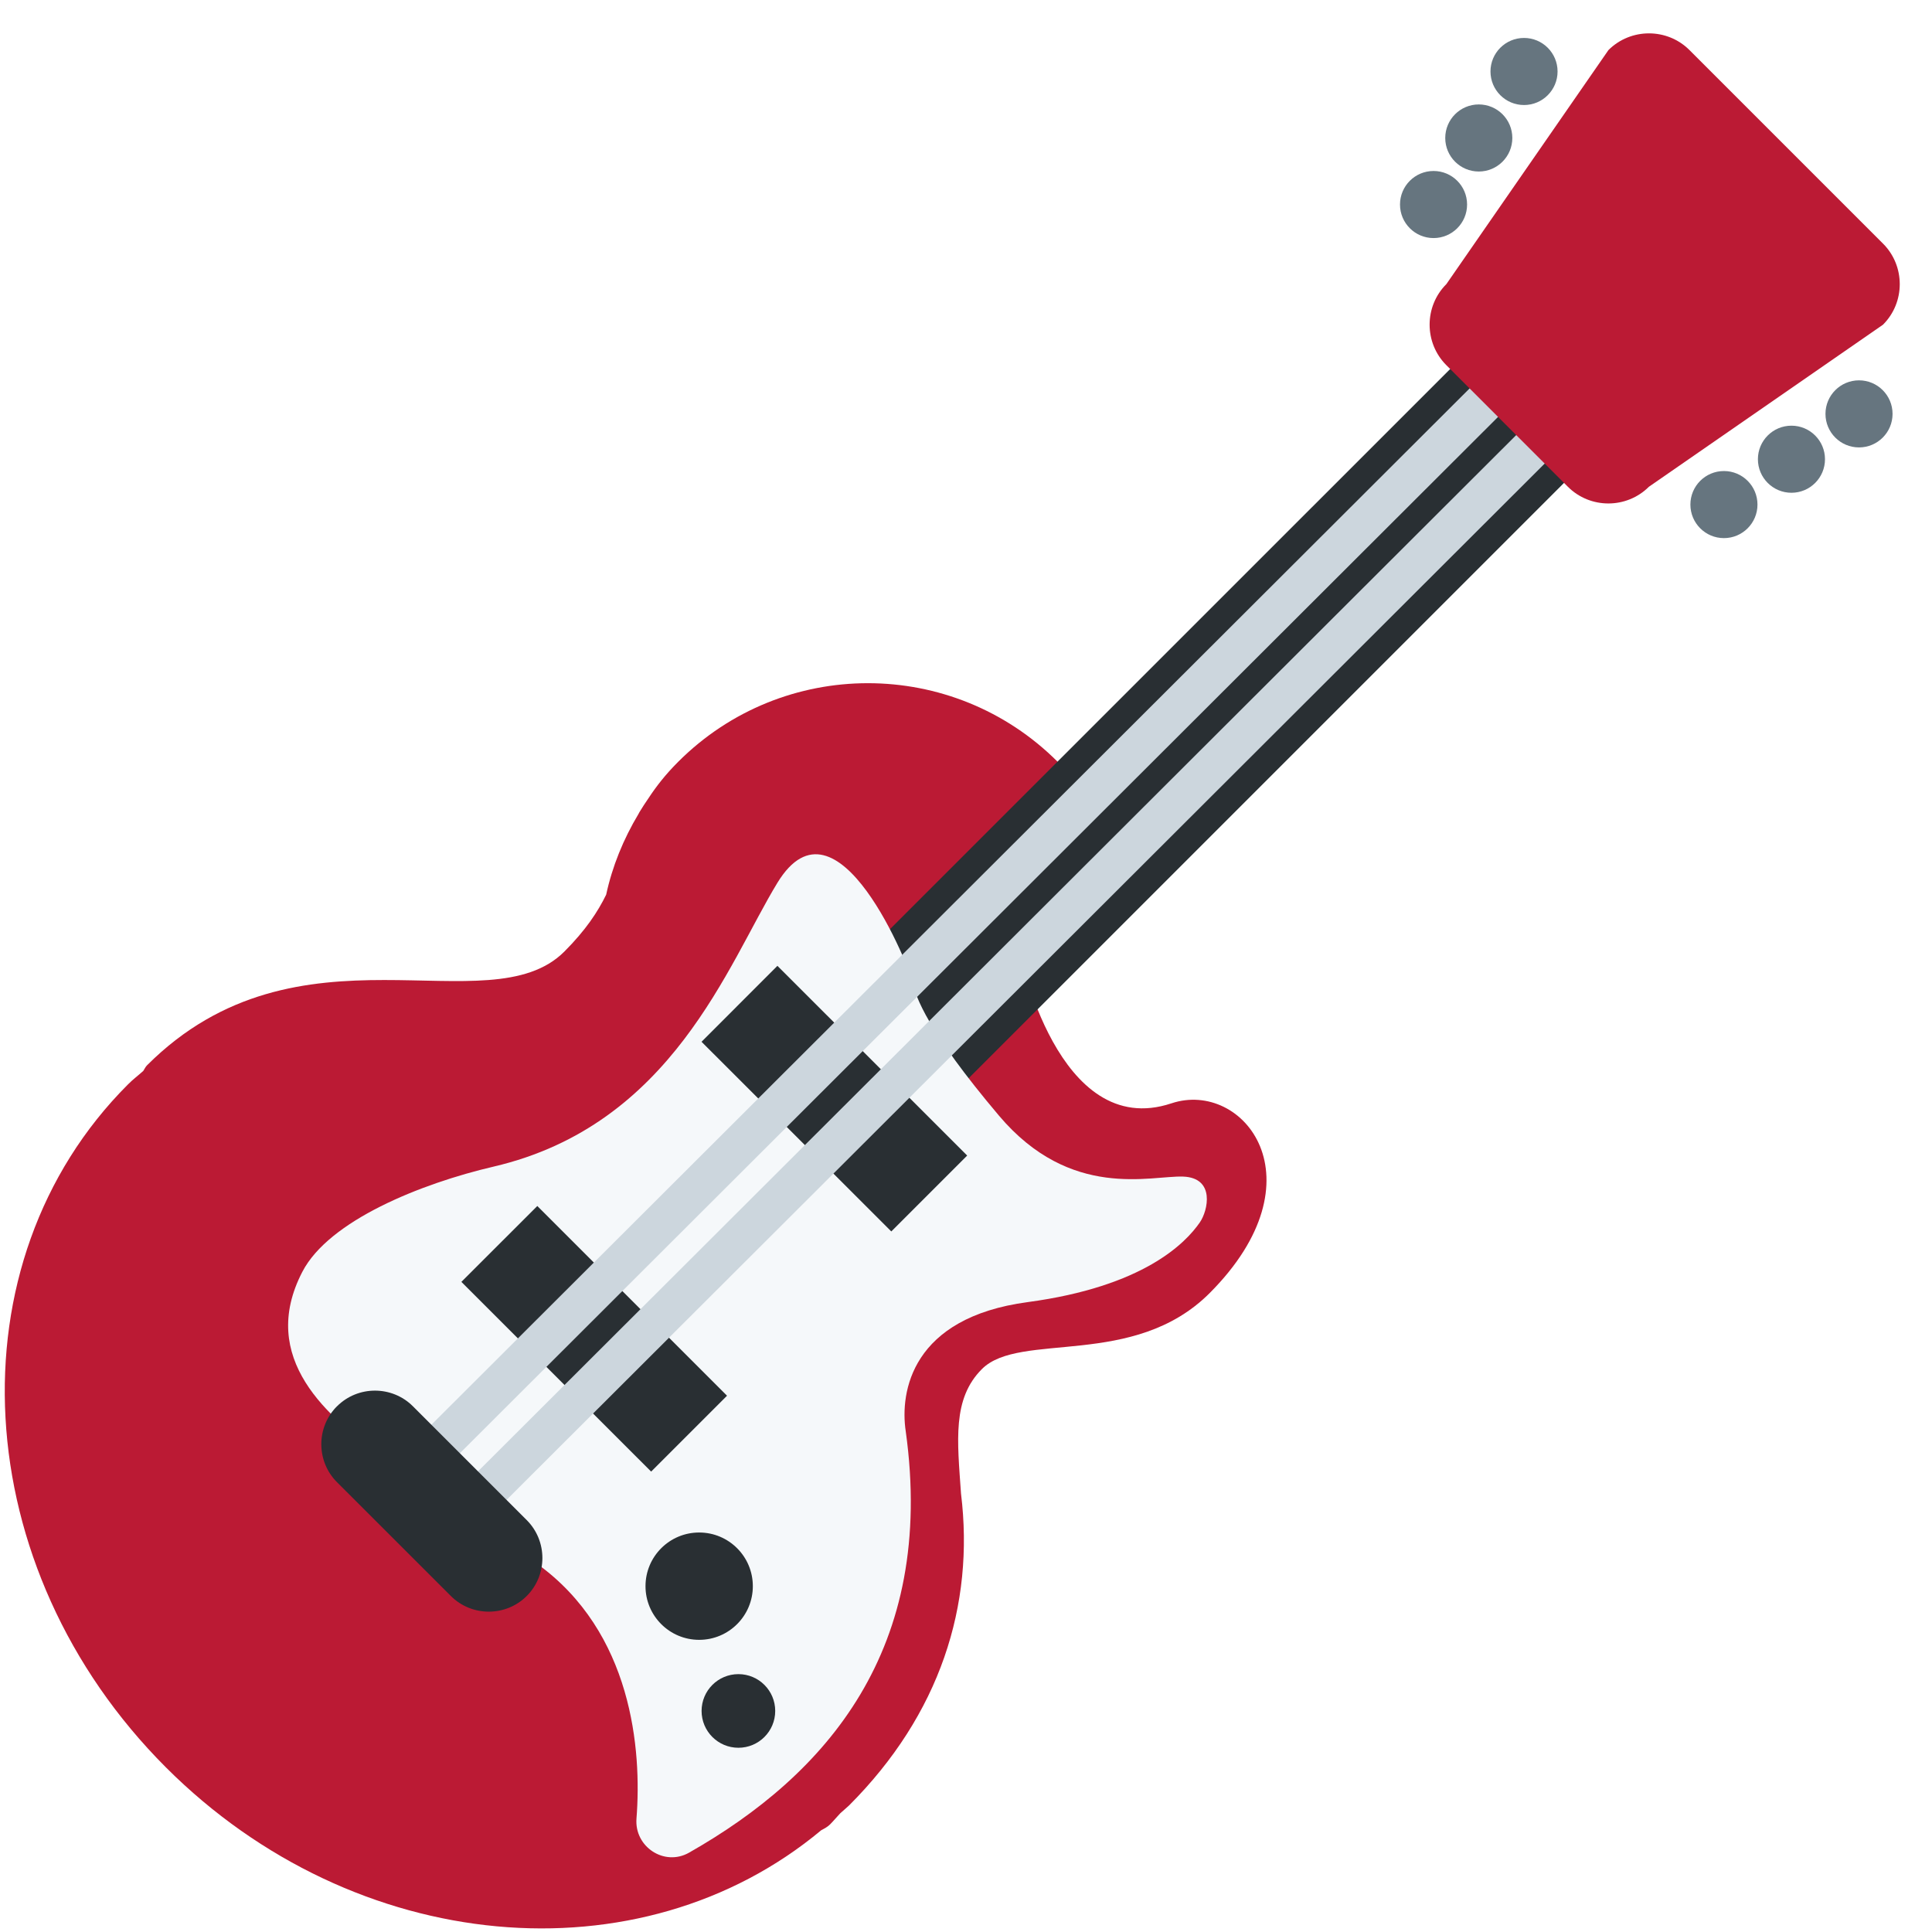
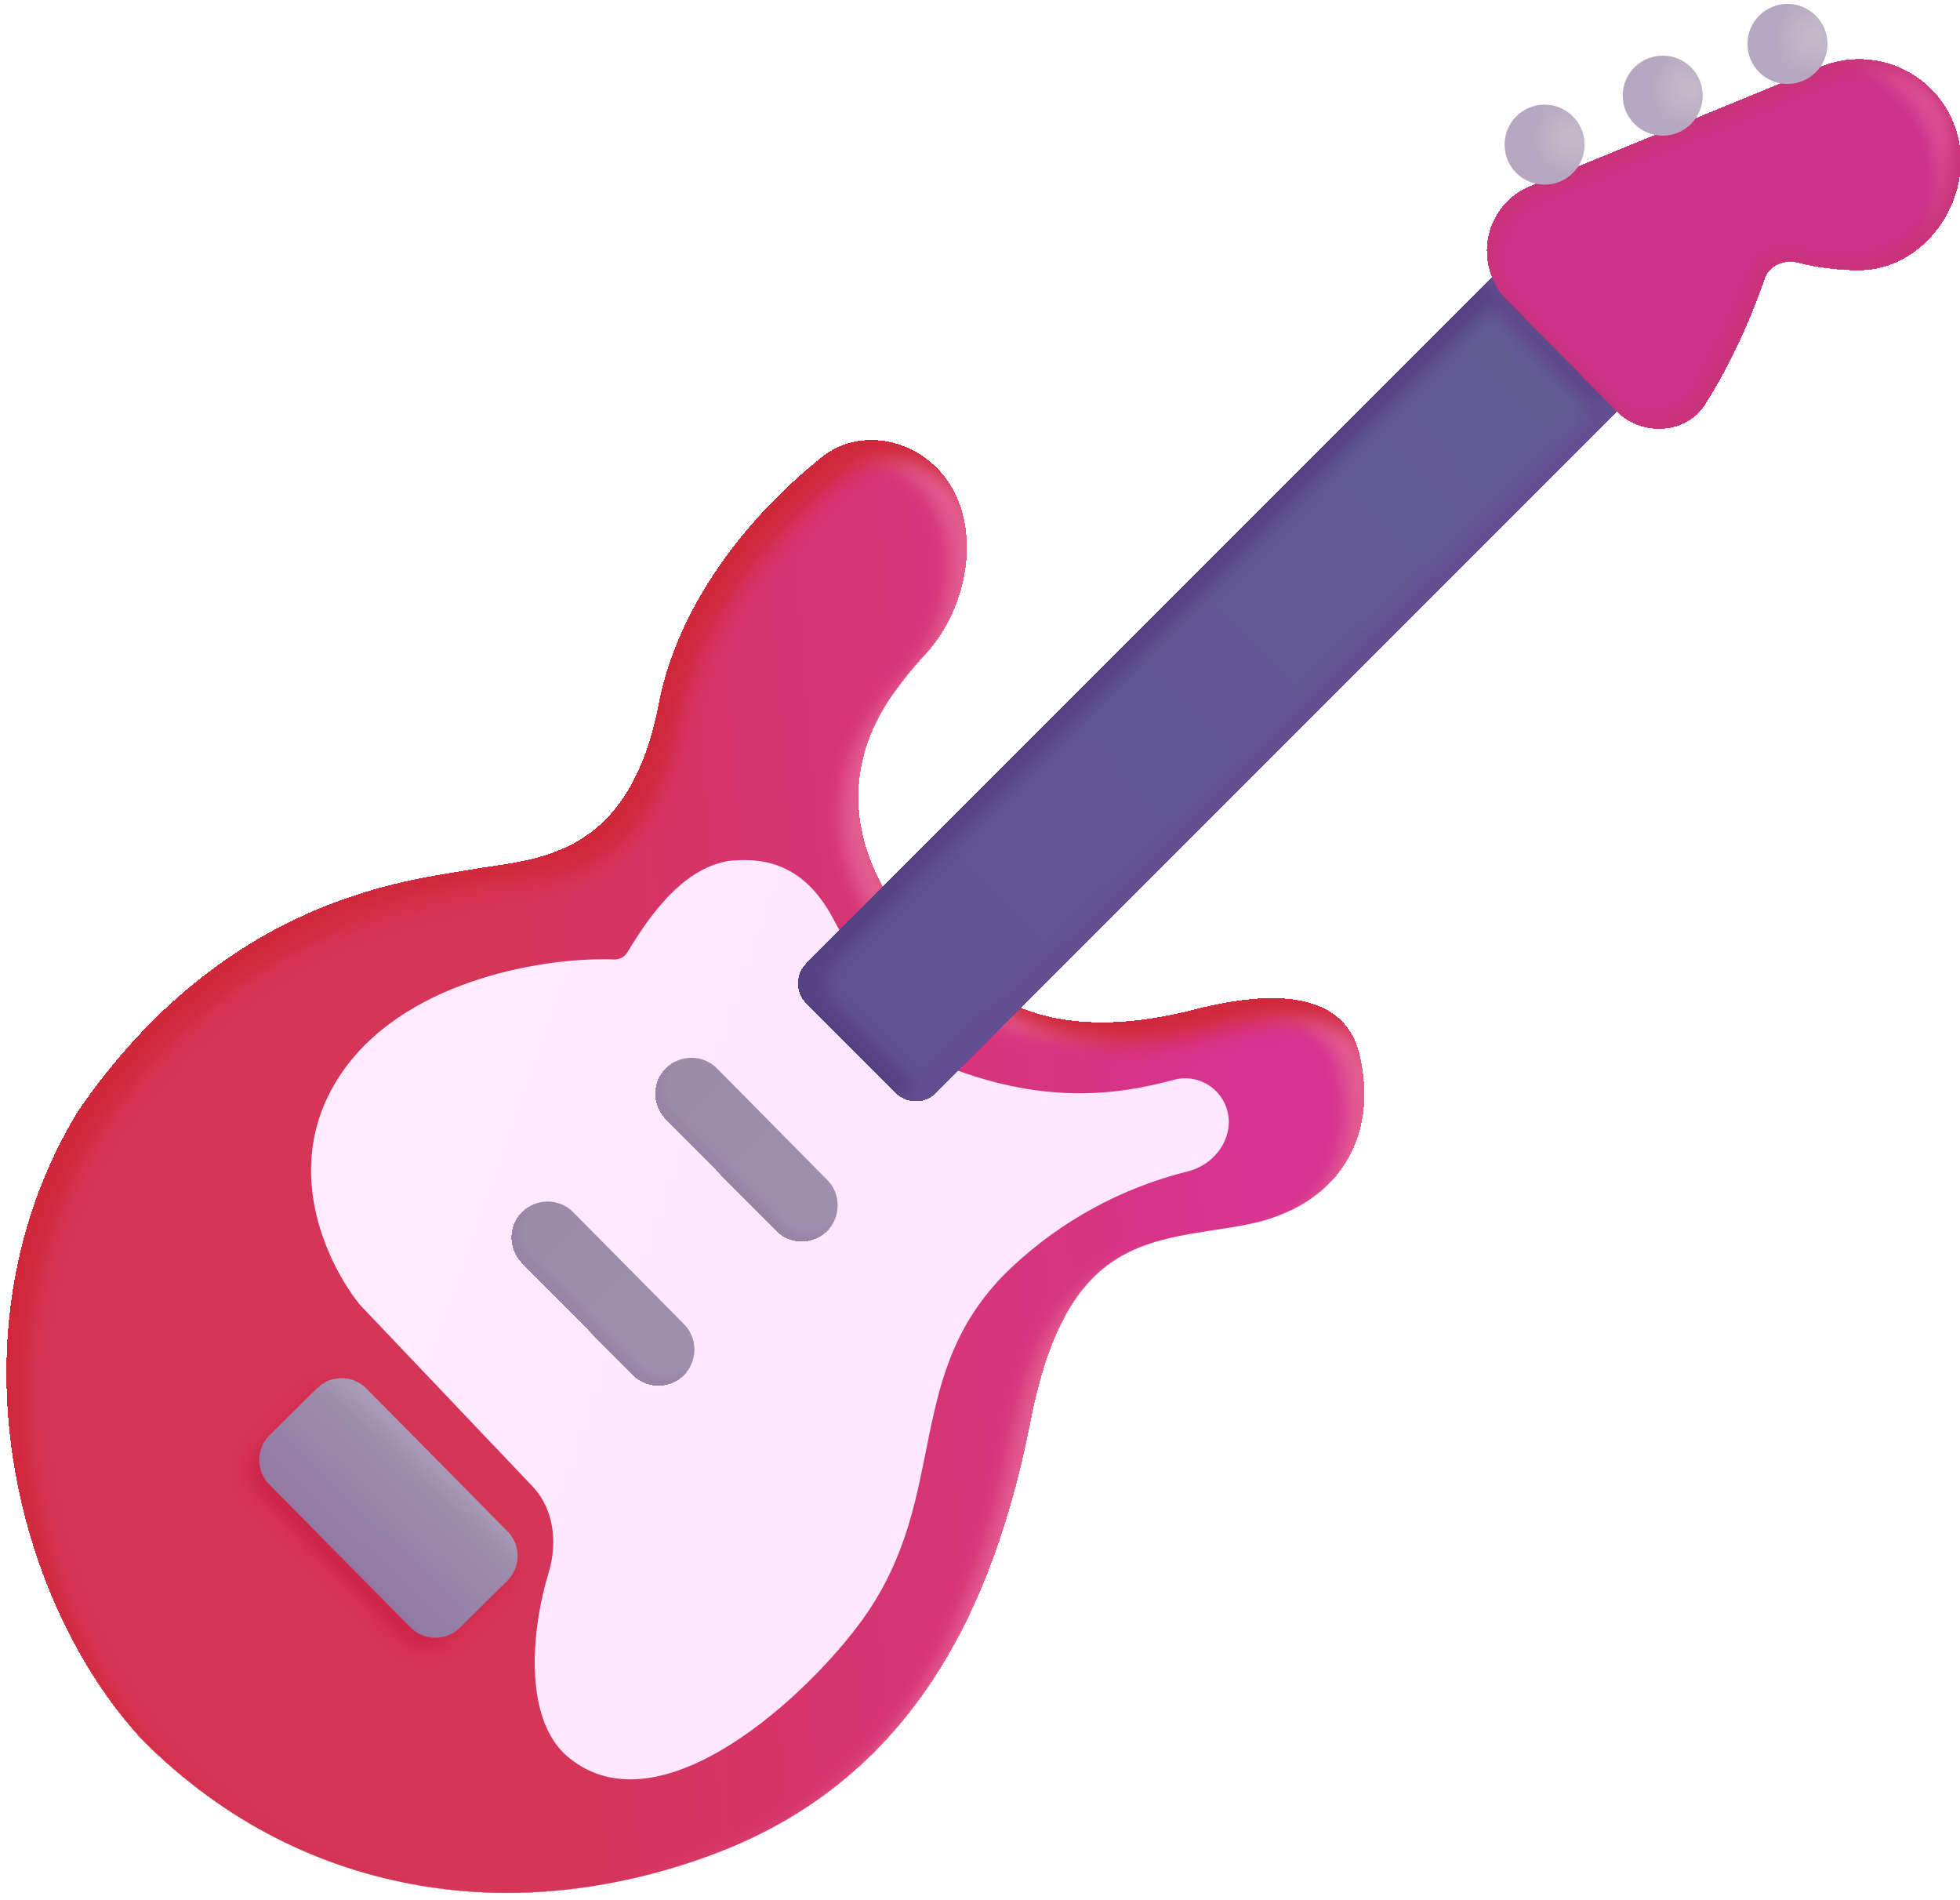
- <svg xmlns="http://www.w3.org/2000/svg" viewBox="0 0 36 36">
-   <path fill="#BB1A34" d="M21.828 20.559C19.707 21.266 19 17.731 19 17.731s.965-.968.235-1.829c1.138-1.137.473-1.707.473-1.707-1.954-1.953-5.119-1.953-7.071 0-.246.246-.414.467-.553.678-.061.086-.115.174-.17.262l-.014.027c-.285.475-.491.982-.605 1.509-.156.319-.379.659-.779 1.06-1.414 1.414-4.949-.707-7.778 2.121-.029.029-.045.069-.069.104-.094.084-.193.158-.284.25-3.319 3.319-3.003 9.018.708 12.728 3.524 3.525 8.84 3.979 12.209 1.17.058-.031.117-.061.165-.109.071-.072.126-.14.193-.21.053-.049.109-.093.161-.143 1.693-1.694 2.342-3.73 2.086-5.811-.068-.99-.165-1.766.39-2.321.707-.707 2.828 0 4.242-1.414 2.117-2.122.631-3.983-.711-3.537z" />
-   <path fill="#292F33" d="M14.987 18.91L30.326 3.572l2.121 2.122-15.339 15.339z" />
-   <path fill="#F5F8FA" d="M10.001 29.134c1.782 1.277 1.959 3.473 1.859 4.751-.042.528.519.898.979.637 2.563-1.456 4.602-3.789 4.038-7.853-.111-.735.111-2.117 2.272-2.406 2.161-.29 2.941-1.099 3.208-1.485.153-.221.29-.832-.312-.854-.601-.022-2.094.446-3.431-1.136-1.337-1.582-1.559-2.228-1.604-2.473-.045-.245-1.409-3.694-2.525-1.864-.927 1.521-1.958 4.509-5.287 5.287-1.355.316-3.069 1.005-3.564 1.96-.832 1.604.46 2.725 1.574 3.483 1.115.757 2.793 1.953 2.793 1.953z" />
-   <path fill="#292F33" d="M13.072 19.412l1.414-1.415 3.536 3.535-1.414 1.414zm-4.475 4.474l1.415-1.414 3.535 3.535-1.414 1.414z" />
-   <path fill="#CCD6DD" d="M7.396 27.189L29.198 5.427l.53.531L7.927 27.72zm.869.868L30.067 6.296l.53.531L8.796 28.59z" />
-   <path fill="#292F33" d="M9.815 28.325c.389.389.389 1.025 0 1.414s-1.025.389-1.414 0l-2.122-2.121c-.389-.389-.389-1.025 0-1.414h.001c.389-.389 1.025-.389 1.414 0l2.121 2.121z" />
-   <circle fill="#292F33" cx="13.028" cy="29.556" r="1" />
-   <path fill="#292F33" d="M14.445 31.881c0 .379-.307.686-.686.686-.379 0-.686-.307-.686-.686 0-.379.307-.686.686-.686.379 0 .686.307.686.686z" />
-   <path fill="#BB1A34" d="M35.088 4.54c.415.415.415 1.095-.001 1.51l-4.362 3.02c-.416.415-1.095.415-1.51 0L26.95 6.804c-.415-.415-.415-1.095.001-1.51l3.02-4.361c.416-.415 1.095-.415 1.51 0l3.607 3.607z" />
-   <circle fill="#66757F" cx="32.123" cy="9.402" r=".625" />
-   <circle fill="#66757F" cx="33.381" cy="8.557" r=".625" />
-   <circle fill="#66757F" cx="34.64" cy="7.712" r=".625" />
-   <circle fill="#66757F" cx="26.712" cy="3.811" r=".625" />
-   <circle fill="#66757F" cx="27.555" cy="2.571" r=".625" />
-   <circle fill="#66757F" cx="28.398" cy="1.332" r=".625" />
+ <svg xmlns="http://www.w3.org/2000/svg" viewBox="2.25 2.87 28.12 27.25">
+   <g fill="none">
+     <g filter="url(#guitar-io2v7pZ)">
+       <path fill="url(#guitar-iA5K0Jl)" d="M11.688 13.063c.259-1.495 1.297-2.782 2.356-3.63c.456-.365 1.1-.307 1.549.068c.787.658.623 2.003-.073 2.756q-.228.245-.442.54c-1.375 1.906.281 3.812 1.5 4.375c.953.586 2.235.328 2.735.203s2.156-.562 2.437.625s-.312 2.188-1.625 2.438s-2.562.093-3.094 2.812c-.531 2.719-1.718 5.125-4.468 6.188s-5.907.75-8.25-1.594c-1.844-1.969-2.844-5.907-.938-9.032C5.5 15.72 8.156 15.5 9.031 15.345s2.203-.125 2.656-2.281" />
+     </g>
+     <path fill="url(#guitar-ifQ9jgb)" d="M7.203 18.188c.943-1.29 2.92-1.594 3.858-1.555a.21.21 0 0 0 .19-.102c.442-.742.897-1.215 1.452-1.312c.383-.036 1.038-.047 1.5.828c.463.875 1.182 1.74 1.484 2.062c1.523.636 2.62.46 3.4.251a.625.625 0 0 1 .773.448c.097.384-.18.768-.564.863a5.7 5.7 0 0 0-2.53 1.376c-1.594 1.5-.86 3.25-2.125 5.031c-.764 1.075-2.907 3.094-4.235 2c-.631-.52-.554-1.76-.283-2.656c.128-.423.074-.907-.23-1.228l-2.487-2.616c-.458-.578-1.19-2.04-.203-3.39" />
+     <g filter="url(#guitar-ijmb7Rb)">
+       <path fill="url(#guitar-iKKA0gc)" d="m23.764 6.752l1.851 1.852l-9.942 9.941a.4.4 0 0 1-.565 0l-1.286-1.286a.4.4 0 0 1 0-.565z" />
+       <path fill="url(#guitar-ibr44pb)" d="m23.764 6.752l1.851 1.852l-9.942 9.941a.4.4 0 0 1-.565 0l-1.286-1.286a.4.4 0 0 1 0-.565z" />
+     </g>
+     <g filter="url(#guitar-iemsJzd)">
+       <path fill="#CD338B" d="M28.922 6.742c.803 0 1.455-.76 1.455-1.564a1.455 1.455 0 0 0-2.108-1.3l-4.062 1.666a1 1 0 0 0-.332 1.627l1.576 1.598c.356.361.986.327 1.258-.102c.262-.412.57-.99.858-1.81c.064-.185.288-.274.476-.224c.293.078.641.11.879.11" />
+       <path fill="url(#guitar-i6vhKcc)" d="M28.922 6.742c.803 0 1.455-.76 1.455-1.564a1.455 1.455 0 0 0-2.108-1.3l-4.062 1.666a1 1 0 0 0-.332 1.627l1.576 1.598c.356.361.986.327 1.258-.102c.262-.412.57-.99.858-1.81c.064-.185.288-.274.476-.224c.293.078.641.11.879.11" />
+     </g>
+     <g filter="url(#guitar-im4o51d)">
+       <path fill="url(#guitar-im5JGSd)" d="M11.81 18.192a.514.514 0 0 1 .727.004l1.599 1.617a.515.515 0 0 1-.732.723l-1.599-1.617a.515.515 0 0 1 .004-.727" />
+     </g>
+     <g filter="url(#guitar-izsCLmb)">
+       <path fill="url(#guitar-iRuQfbe)" d="M9.747 20.254a.514.514 0 0 1 .727.004l1.6 1.617a.515.515 0 0 1-.732.724l-1.6-1.617a.514.514 0 0 1 .005-.728" />
+     </g>
+     <g filter="url(#guitar-ihsroYd)">
+       <path fill="url(#guitar-ib7eGOb)" d="M6.799 22.784a.5.5 0 0 1 .707.004l2.026 2.05a.5.5 0 0 1-.004.706l-.68.673a.5.5 0 0 1-.706-.004l-2.027-2.05a.5.5 0 0 1 .004-.707z" />
+       <path fill="url(#guitar-iAFQNNe)" d="M6.799 22.784a.5.5 0 0 1 .707.004l2.026 2.05a.5.5 0 0 1-.004.706l-.68.673a.5.5 0 0 1-.706-.004l-2.027-2.05a.5.5 0 0 1 .004-.707z" />
+     </g>
+     <circle cx="24.41" cy="4.945" r=".574" fill="url(#guitar-iAjnDAd)" />
+     <circle cx="26.105" cy="4.242" r=".574" fill="url(#guitar-iNYBrwe)" />
+     <circle cx="27.895" cy="3.5" r=".574" fill="url(#guitar-ix45uDb)" />
+     <defs>
+       <linearGradient id="guitar-iA5K0Jl" x1="9.562" x2="20.563" y1="24.5" y2="23.625" gradientUnits="userSpaceOnUse">
+         <stop stop-color="#D53556" />
+         <stop offset="1" stop-color="#D83391" />
+       </linearGradient>
+       <linearGradient id="guitar-ifQ9jgb" x1="5.844" x2="12.5" y1="19.094" y2="21.438" gradientUnits="userSpaceOnUse">
+         <stop stop-color="#FFEBFF" />
+         <stop offset="1" stop-color="#FFE8FF" />
+       </linearGradient>
+       <linearGradient id="guitar-iKKA0gc" x1="24.344" x2="14.219" y1="8.063" y2="17.938" gradientUnits="userSpaceOnUse">
+         <stop stop-color="#635C95" />
+         <stop offset="1" stop-color="#605193" />
+       </linearGradient>
+       <linearGradient id="guitar-ibr44pb" x1="24.984" x2="24.453" y1="8.016" y2="8.531" gradientUnits="userSpaceOnUse">
+         <stop offset=".22" stop-color="#57337D" />
+         <stop offset="1" stop-color="#645D97" stop-opacity="0" />
+       </linearGradient>
+       <linearGradient id="guitar-im5JGSd" x1="11.899" x2="13.844" y1="18.484" y2="20.391" gradientUnits="userSpaceOnUse">
+         <stop stop-color="#9C8BAA" />
+         <stop offset="1" stop-color="#A08EAF" />
+       </linearGradient>
+       <linearGradient id="guitar-iRuQfbe" x1="9.836" x2="11.781" y1="20.547" y2="22.453" gradientUnits="userSpaceOnUse">
+         <stop stop-color="#9C8BAA" />
+         <stop offset="1" stop-color="#A08EAF" />
+       </linearGradient>
+       <linearGradient id="guitar-ib7eGOb" x1="8.687" x2="7.125" y1="23.688" y2="25.344" gradientUnits="userSpaceOnUse">
+         <stop stop-color="#A394B1" />
+         <stop offset="1" stop-color="#9178A2" />
+       </linearGradient>
+       <linearGradient id="guitar-iAFQNNe" x1="8.516" x2="8.156" y1="23.578" y2="23.969" gradientUnits="userSpaceOnUse">
+         <stop stop-color="#AD9FB8" />
+         <stop offset="1" stop-color="#AD9FB8" stop-opacity="0" />
+       </linearGradient>
+       <filter id="guitar-io2v7pZ" width="20.021" height="21.133" x="2.098" y="9.187" color-interpolation-filters="sRGB" filterUnits="userSpaceOnUse">
+         <feFlood flood-opacity="0" result="BackgroundImageFix" />
+         <feBlend in="SourceGraphic" in2="BackgroundImageFix" result="shape" />
+         <feColorMatrix in="SourceAlpha" result="hardAlpha" values="0 0 0 0 0 0 0 0 0 0 0 0 0 0 0 0 0 0 127 0" />
+         <feOffset dx="-.25" dy=".25" />
+         <feGaussianBlur stdDeviation=".125" />
+         <feComposite in2="hardAlpha" k2="-1" k3="1" operator="arithmetic" />
+         <feColorMatrix values="0 0 0 0 0.89 0 0 0 0 0.369 0 0 0 0 0.565 0 0 0 1 0" />
+         <feBlend in2="shape" result="effect1_innerShadow_18_18660" />
+         <feColorMatrix in="SourceAlpha" result="hardAlpha" values="0 0 0 0 0 0 0 0 0 0 0 0 0 0 0 0 0 0 127 0" />
+         <feOffset dx=".3" dy=".3" />
+         <feGaussianBlur stdDeviation=".15" />
+         <feComposite in2="hardAlpha" k2="-1" k3="1" operator="arithmetic" />
+         <feColorMatrix values="0 0 0 0 0.816 0 0 0 0 0.157 0 0 0 0 0.231 0 0 0 1 0" />
+         <feBlend in2="effect1_innerShadow_18_18660" result="effect2_innerShadow_18_18660" />
+       </filter>
+       <filter id="guitar-ijmb7Rb" width="12.411" height="11.911" x="13.455" y="6.752" color-interpolation-filters="sRGB" filterUnits="userSpaceOnUse">
+         <feFlood flood-opacity="0" result="BackgroundImageFix" />
+         <feBlend in="SourceGraphic" in2="BackgroundImageFix" result="shape" />
+         <feColorMatrix in="SourceAlpha" result="hardAlpha" values="0 0 0 0 0 0 0 0 0 0 0 0 0 0 0 0 0 0 127 0" />
+         <feOffset dx=".4" />
+         <feGaussianBlur stdDeviation=".125" />
+         <feComposite in2="hardAlpha" k2="-1" k3="1" operator="arithmetic" />
+         <feColorMatrix values="0 0 0 0 0.329 0 0 0 0 0.259 0 0 0 0 0.514 0 0 0 1 0" />
+         <feBlend in2="shape" result="effect1_innerShadow_18_18660" />
+         <feColorMatrix in="SourceAlpha" result="hardAlpha" values="0 0 0 0 0 0 0 0 0 0 0 0 0 0 0 0 0 0 127 0" />
+         <feOffset dx="-.4" />
+         <feGaussianBlur stdDeviation=".125" />
+         <feComposite in2="hardAlpha" k2="-1" k3="1" operator="arithmetic" />
+         <feColorMatrix values="0 0 0 0 0.384 0 0 0 0 0.31 0 0 0 0 0.569 0 0 0 1 0" />
+         <feBlend in2="effect1_innerShadow_18_18660" result="effect2_innerShadow_18_18660" />
+       </filter>
+       <filter id="guitar-iemsJzd" width="7.09" height="5.594" x="23.436" y="3.573" color-interpolation-filters="sRGB" filterUnits="userSpaceOnUse">
+         <feFlood flood-opacity="0" result="BackgroundImageFix" />
+         <feBlend in="SourceGraphic" in2="BackgroundImageFix" result="shape" />
+         <feColorMatrix in="SourceAlpha" result="hardAlpha" values="0 0 0 0 0 0 0 0 0 0 0 0 0 0 0 0 0 0 127 0" />
+         <feOffset dx=".15" dy=".15" />
+         <feGaussianBlur stdDeviation=".15" />
+         <feComposite in2="hardAlpha" k2="-1" k3="1" operator="arithmetic" />
+         <feColorMatrix values="0 0 0 0 0.788 0 0 0 0 0.196 0 0 0 0 0.478 0 0 0 1 0" />
+         <feBlend in2="shape" result="effect1_innerShadow_18_18660" />
+         <feColorMatrix in="SourceAlpha" result="hardAlpha" values="0 0 0 0 0 0 0 0 0 0 0 0 0 0 0 0 0 0 127 0" />
+         <feOffset dx="-.15" dy="-.15" />
+         <feGaussianBlur stdDeviation=".15" />
+         <feComposite in2="hardAlpha" k2="-1" k3="1" operator="arithmetic" />
+         <feColorMatrix values="0 0 0 0 0.788 0 0 0 0 0.196 0 0 0 0 0.478 0 0 0 1 0" />
+         <feBlend in2="effect1_innerShadow_18_18660" result="effect2_innerShadow_18_18660" />
+       </filter>
+       <filter id="guitar-im4o51d" width="2.728" height="2.746" x="11.656" y="17.943" color-interpolation-filters="sRGB" filterUnits="userSpaceOnUse">
+         <feFlood flood-opacity="0" result="BackgroundImageFix" />
+         <feBlend in="SourceGraphic" in2="BackgroundImageFix" result="shape" />
+         <feColorMatrix in="SourceAlpha" result="hardAlpha" values="0 0 0 0 0 0 0 0 0 0 0 0 0 0 0 0 0 0 127 0" />
+         <feOffset dx=".1" dy="-.1" />
+         <feGaussianBlur stdDeviation=".05" />
+         <feComposite in2="hardAlpha" k2="-1" k3="1" operator="arithmetic" />
+         <feColorMatrix values="0 0 0 0 0.592 0 0 0 0 0.518 0 0 0 0 0.651 0 0 0 1 0" />
+         <feBlend in2="shape" result="effect1_innerShadow_18_18660" />
+       </filter>
+       <filter id="guitar-izsCLmb" width="2.728" height="2.746" x="9.594" y="20.005" color-interpolation-filters="sRGB" filterUnits="userSpaceOnUse">
+         <feFlood flood-opacity="0" result="BackgroundImageFix" />
+         <feBlend in="SourceGraphic" in2="BackgroundImageFix" result="shape" />
+         <feColorMatrix in="SourceAlpha" result="hardAlpha" values="0 0 0 0 0 0 0 0 0 0 0 0 0 0 0 0 0 0 127 0" />
+         <feOffset dx=".1" dy="-.1" />
+         <feGaussianBlur stdDeviation=".05" />
+         <feComposite in2="hardAlpha" k2="-1" k3="1" operator="arithmetic" />
+         <feColorMatrix values="0 0 0 0 0.592 0 0 0 0 0.518 0 0 0 0 0.651 0 0 0 1 0" />
+         <feBlend in2="shape" result="effect1_innerShadow_18_18660" />
+       </filter>
+       <filter id="guitar-ihsroYd" width="4.306" height="4.322" x="5.52" y="22.489" color-interpolation-filters="sRGB" filterUnits="userSpaceOnUse">
+         <feFlood flood-opacity="0" result="BackgroundImageFix" />
+         <feColorMatrix in="SourceAlpha" result="hardAlpha" values="0 0 0 0 0 0 0 0 0 0 0 0 0 0 0 0 0 0 127 0" />
+         <feOffset dx="-.15" dy=".15" />
+         <feGaussianBlur stdDeviation=".15" />
+         <feComposite in2="hardAlpha" operator="out" />
+         <feColorMatrix values="0 0 0 0 0.8 0 0 0 0 0.141 0 0 0 0 0.282 0 0 0 1 0" />
+         <feBlend in2="BackgroundImageFix" result="effect1_dropShadow_18_18660" />
+         <feBlend in="SourceGraphic" in2="effect1_dropShadow_18_18660" result="shape" />
+       </filter>
+       <radialGradient id="guitar-i6vhKcc" cx="0" cy="0" r="1" gradientTransform="matrix(4.60938 -1.58826 .95915 2.78361 25.656 6.37)" gradientUnits="userSpaceOnUse">
+         <stop offset=".903" stop-color="#E663A0" stop-opacity="0" />
+         <stop offset="1" stop-color="#E663A0" />
+       </radialGradient>
+       <radialGradient id="guitar-iAjnDAd" cx="0" cy="0" r="1" gradientTransform="rotate(157.319 11.905 4.907)scale(.56731)" gradientUnits="userSpaceOnUse">
+         <stop offset=".194" stop-color="#C3B9C9" />
+         <stop offset="1" stop-color="#B7A7C0" />
+       </radialGradient>
+       <radialGradient id="guitar-iNYBrwe" cx="0" cy="0" r="1" gradientTransform="rotate(157.319 12.823 4.725)scale(.56731)" gradientUnits="userSpaceOnUse">
+         <stop offset=".194" stop-color="#C3B9C9" />
+         <stop offset="1" stop-color="#B7A7C0" />
+       </radialGradient>
+       <radialGradient id="guitar-ix45uDb" cx="0" cy="0" r="1" gradientTransform="rotate(157.319 13.792 4.534)scale(.56731)" gradientUnits="userSpaceOnUse">
+         <stop offset=".194" stop-color="#C3B9C9" />
+         <stop offset="1" stop-color="#B7A7C0" />
+       </radialGradient>
+     </defs>
+   </g>
</svg>
